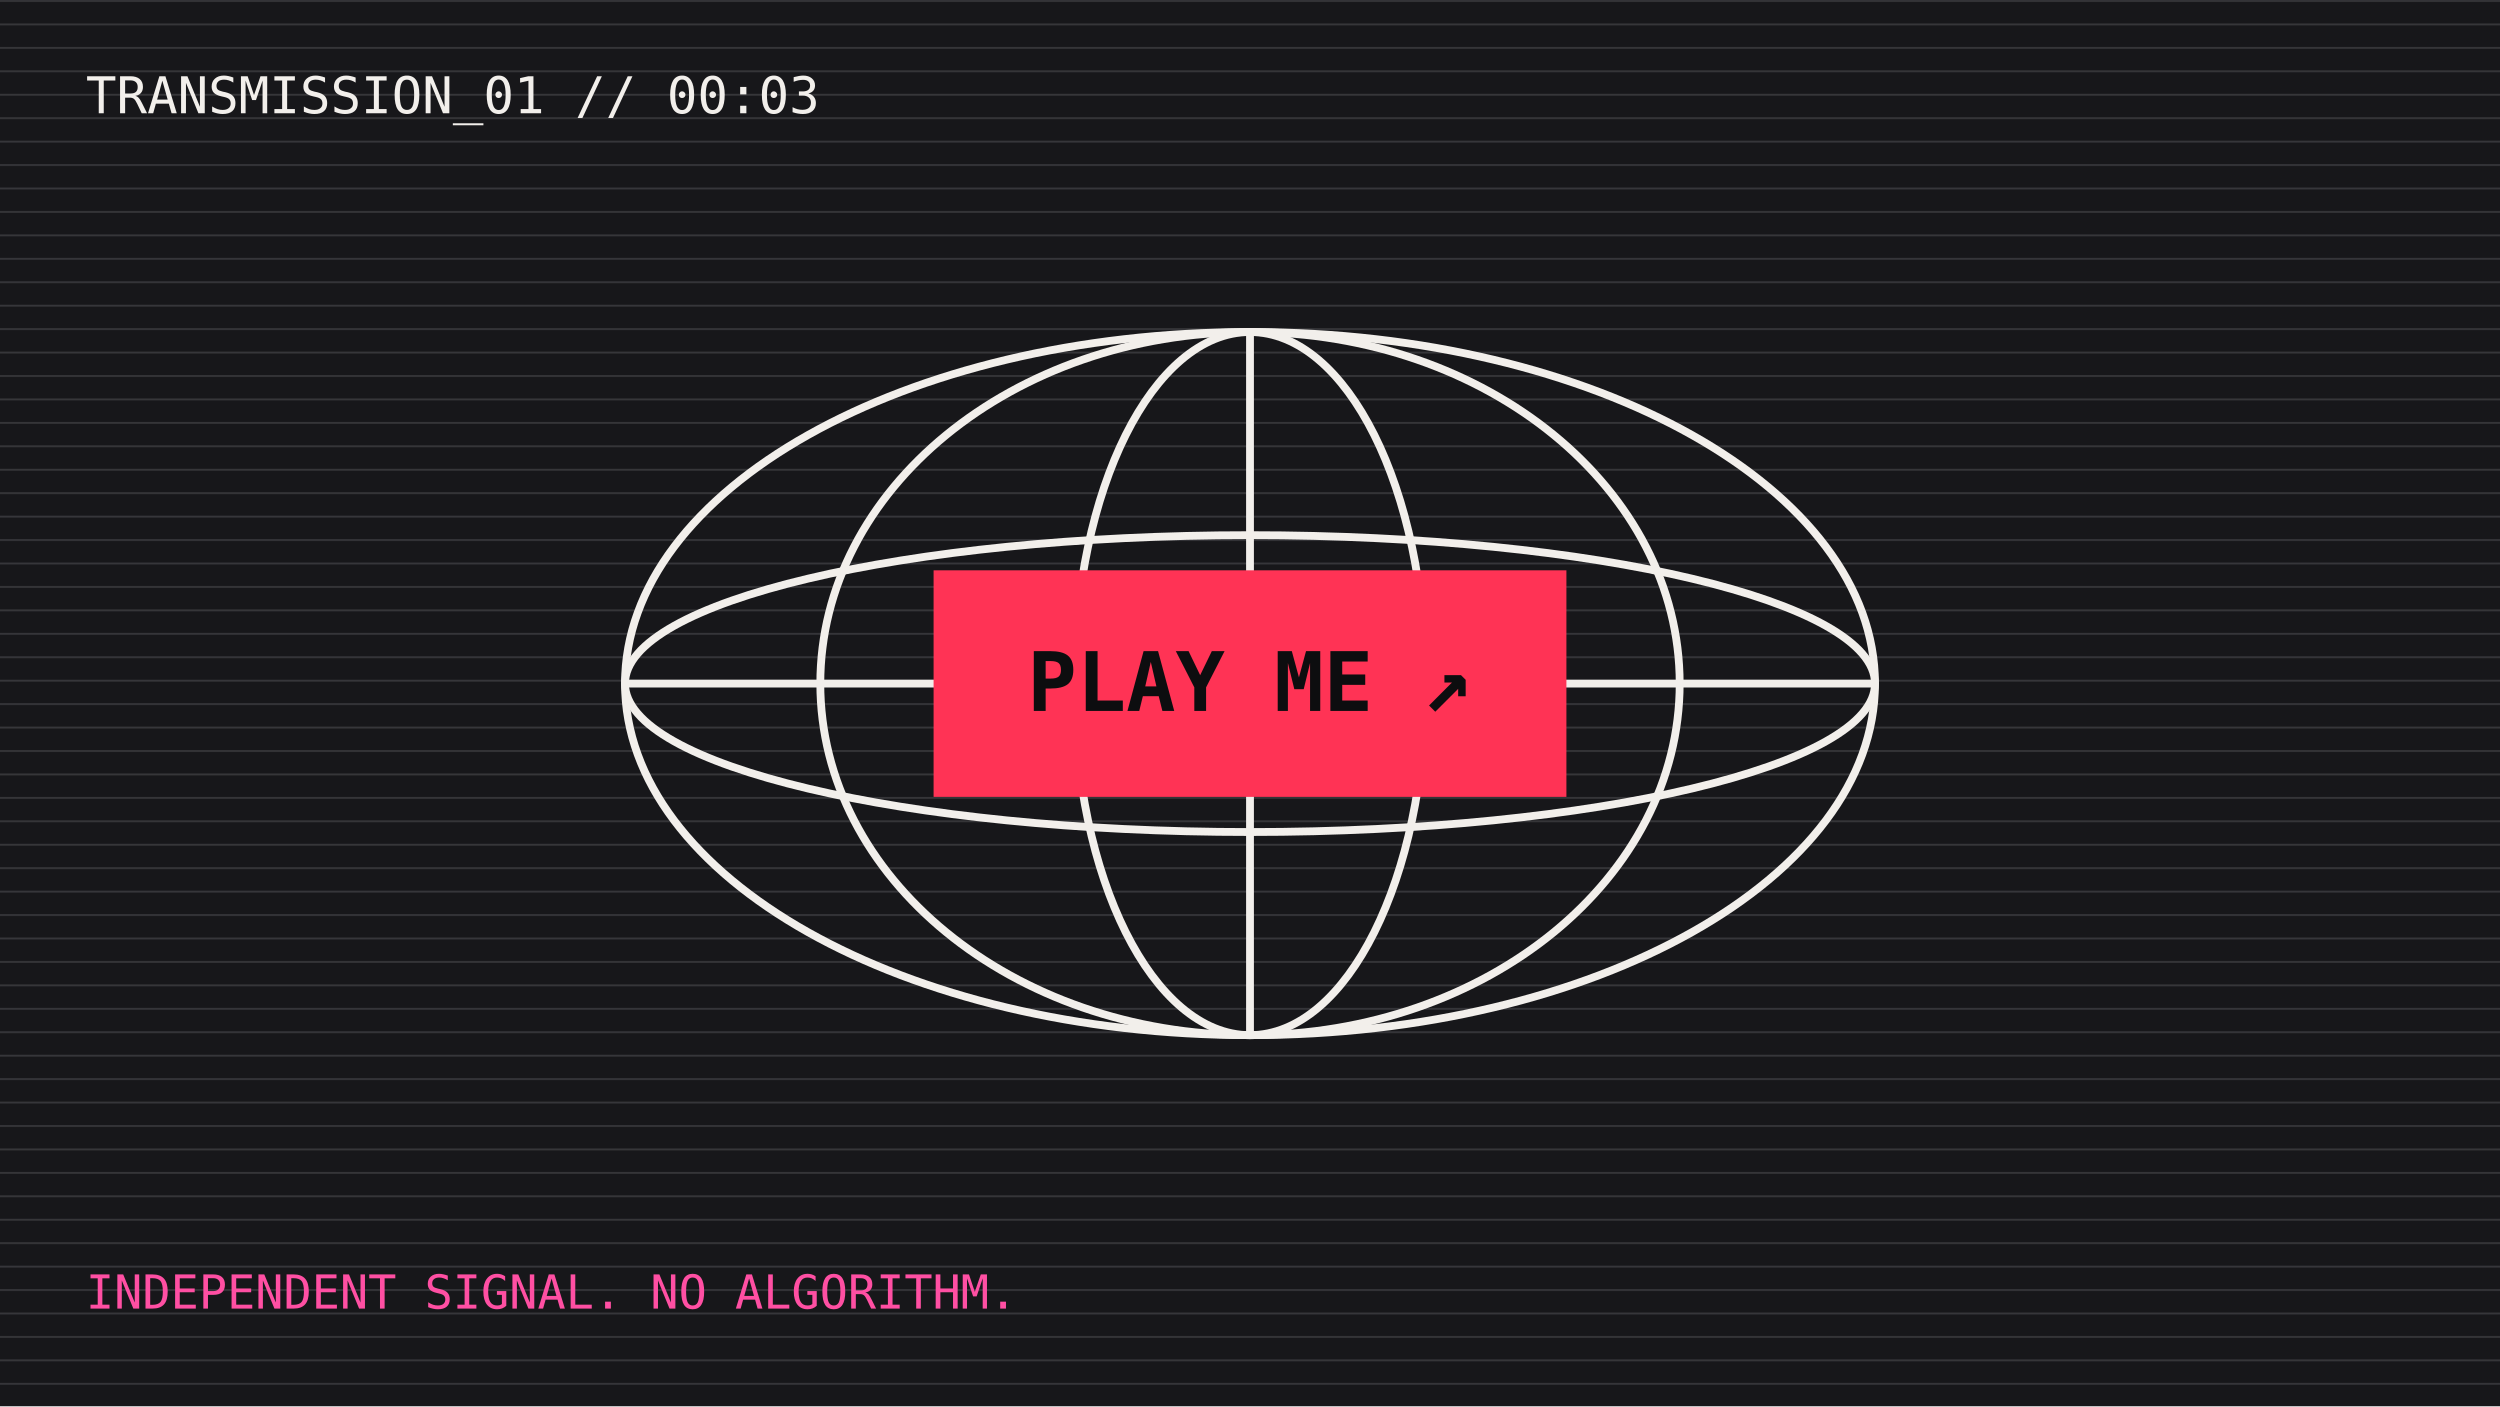
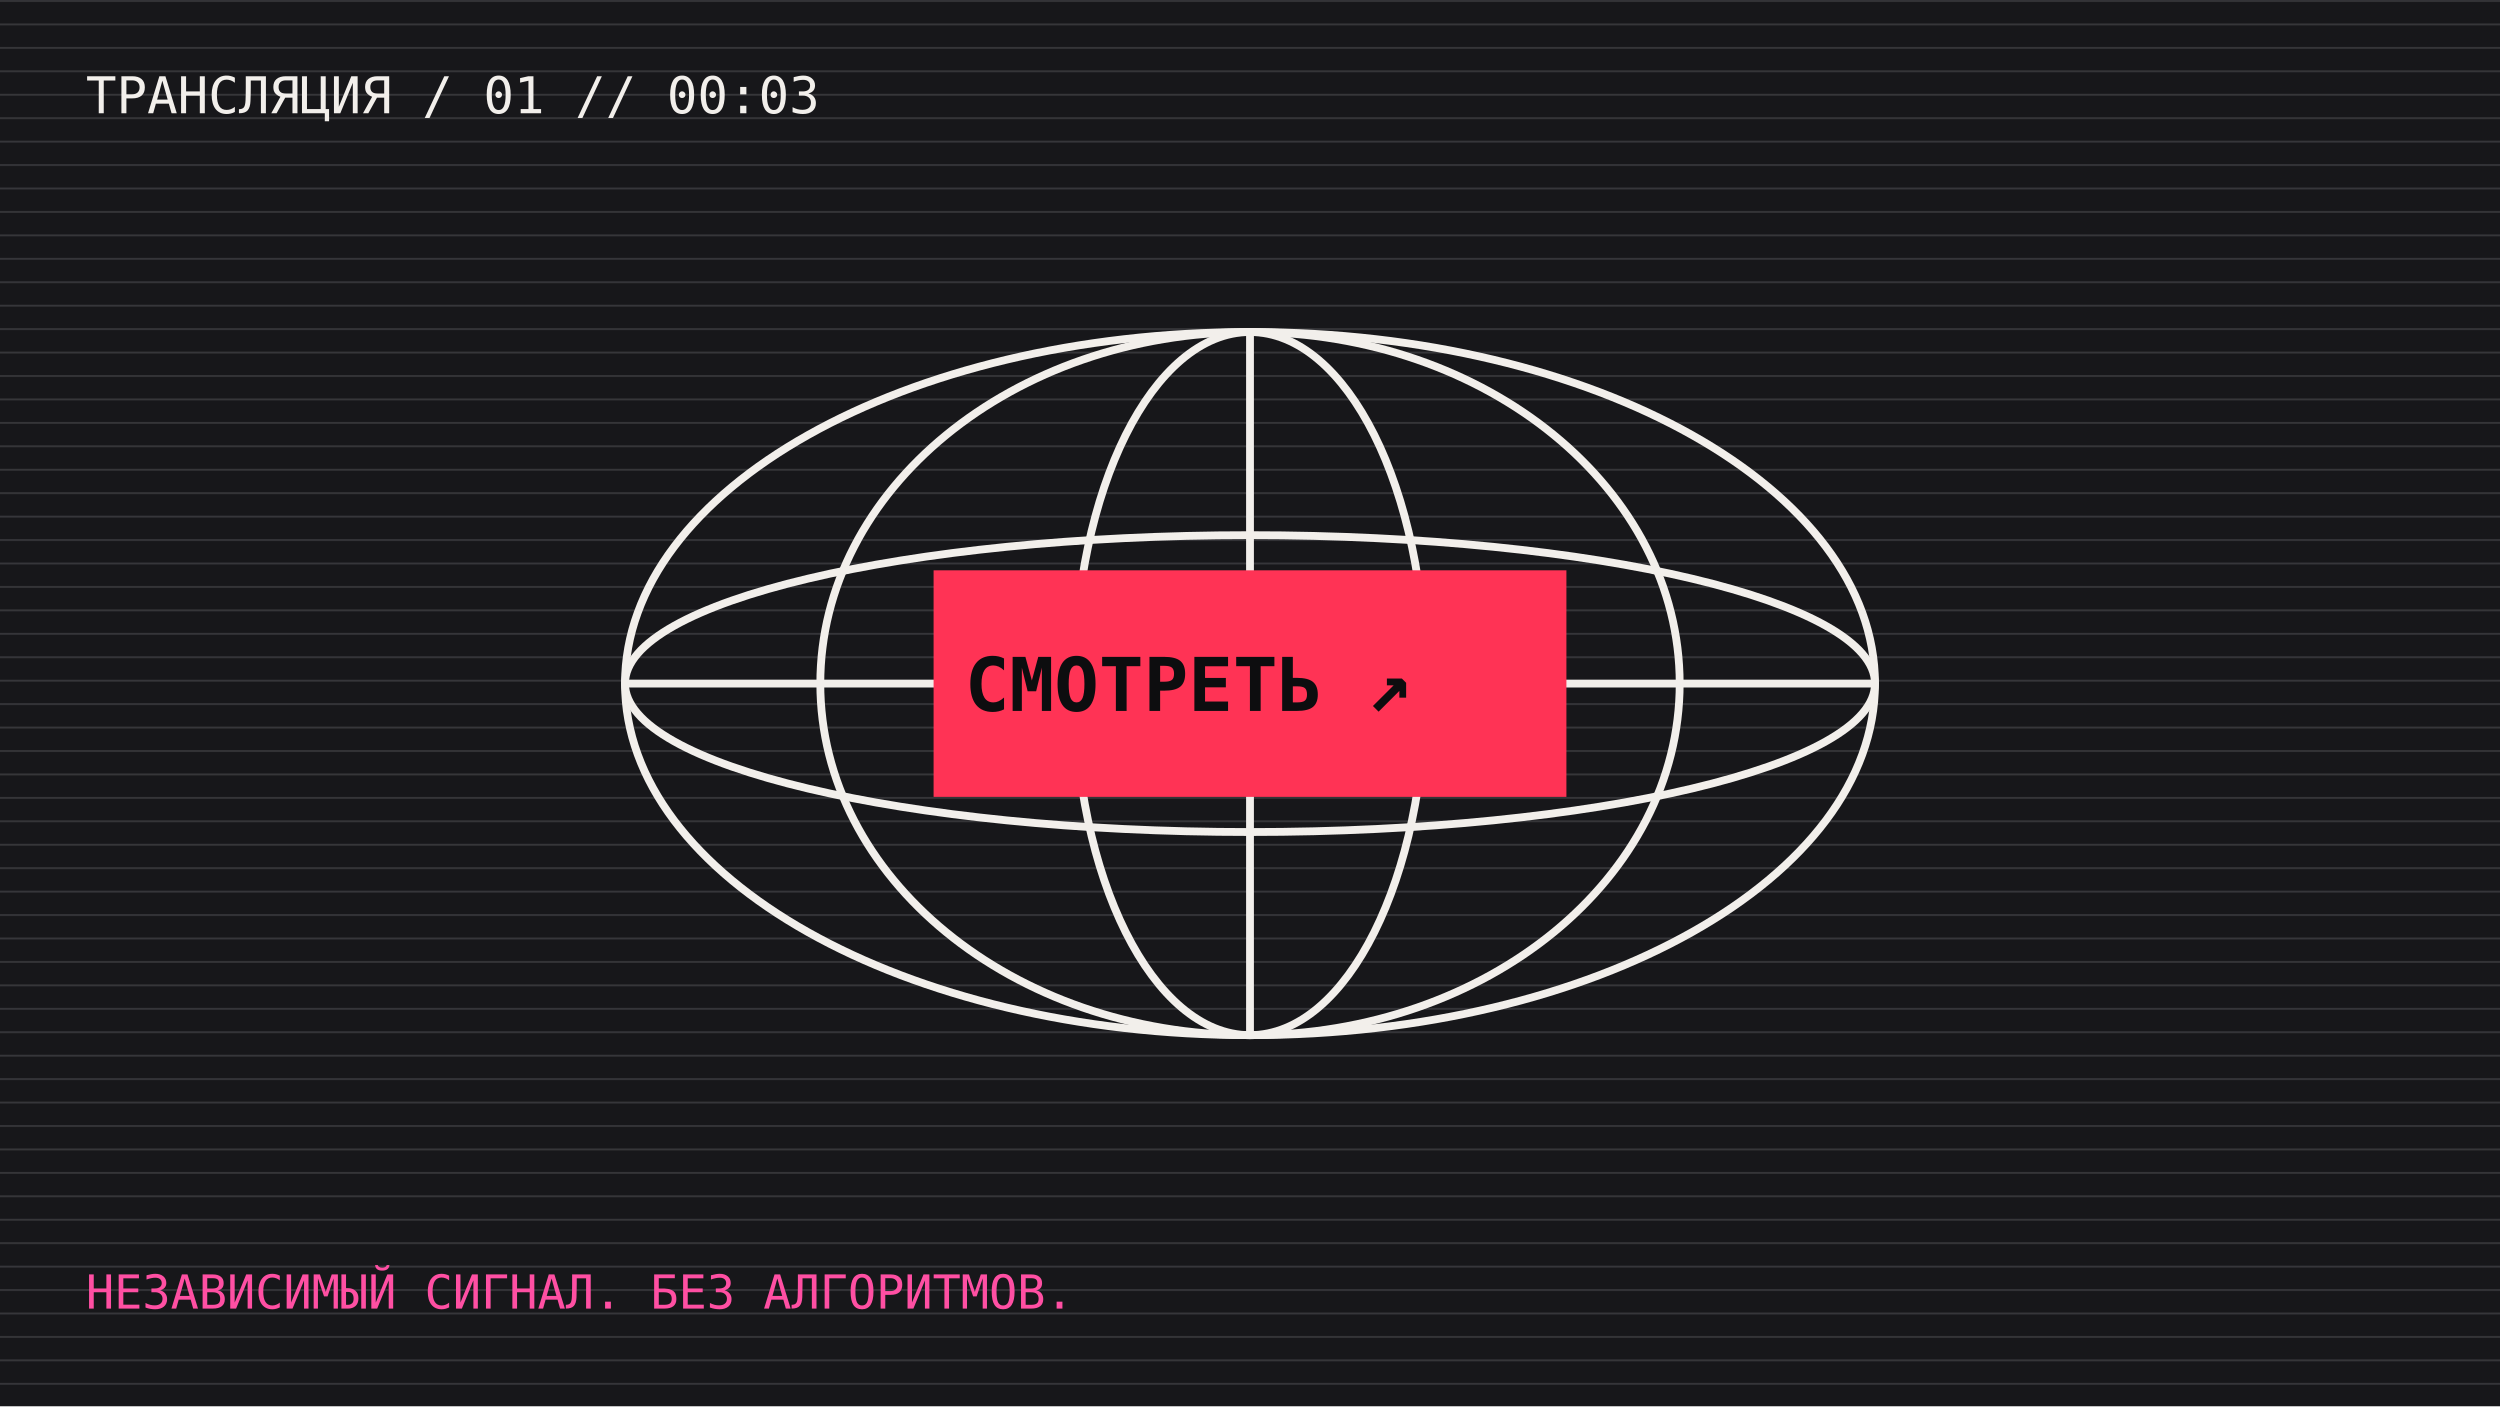
<svg xmlns="http://www.w3.org/2000/svg" width="640" height="360" viewBox="0 0 640 360">
  <defs>
    <pattern id="lines" width="6" height="6" patternUnits="userSpaceOnUse">
      <path d="M0 0h6" stroke="#89898e" stroke-width="1" />
    </pattern>
  </defs>
  <path fill="#17171a" d="M0 0h640v360H0z" />
  <path fill="url(#lines)" d="M0 0h640v360H0z" opacity=".25" />
  <g fill="none" stroke="#f2efeb" stroke-width="2">
    <ellipse cx="320" cy="175" rx="160" ry="90" />
    <ellipse cx="320" cy="175" rx="110" ry="90" />
    <ellipse cx="320" cy="175" rx="45" ry="90" />
    <ellipse cx="320" cy="175" rx="160" ry="38" />
    <path d="M160 175h320M320 85v180" />
  </g>
  <rect x="239" y="146" width="162" height="58" fill="#ff3355" />
-   <text x="263" y="182" fill="#0d0d0f" font-size="21" font-family="monospace" font-weight="bold">PLAY ME ↗</text>
-   <text x="22" y="29" fill="#f2efeb" font-family="monospace" font-size="13">TRANSMISSION_01 // 00:03</text>
-   <text x="22" y="335" fill="#ff4fa3" font-family="monospace" font-size="12">INDEPENDENT SIGNAL. NO ALGORITHM.</text>
+   <text x="247" y="182" fill="#0d0d0f" font-size="19" font-family="monospace" font-weight="bold">СМОТРЕТЬ ↗</text>
+   <text x="22" y="29" fill="#f2efeb" font-family="monospace" font-size="13">ТРАНСЛЯЦИЯ / 01 // 00:03</text>
+   <text x="22" y="335" fill="#ff4fa3" font-family="monospace" font-size="12">НЕЗАВИСИМЫЙ СИГНАЛ. БЕЗ АЛГОРИТМОВ.</text>
</svg>
